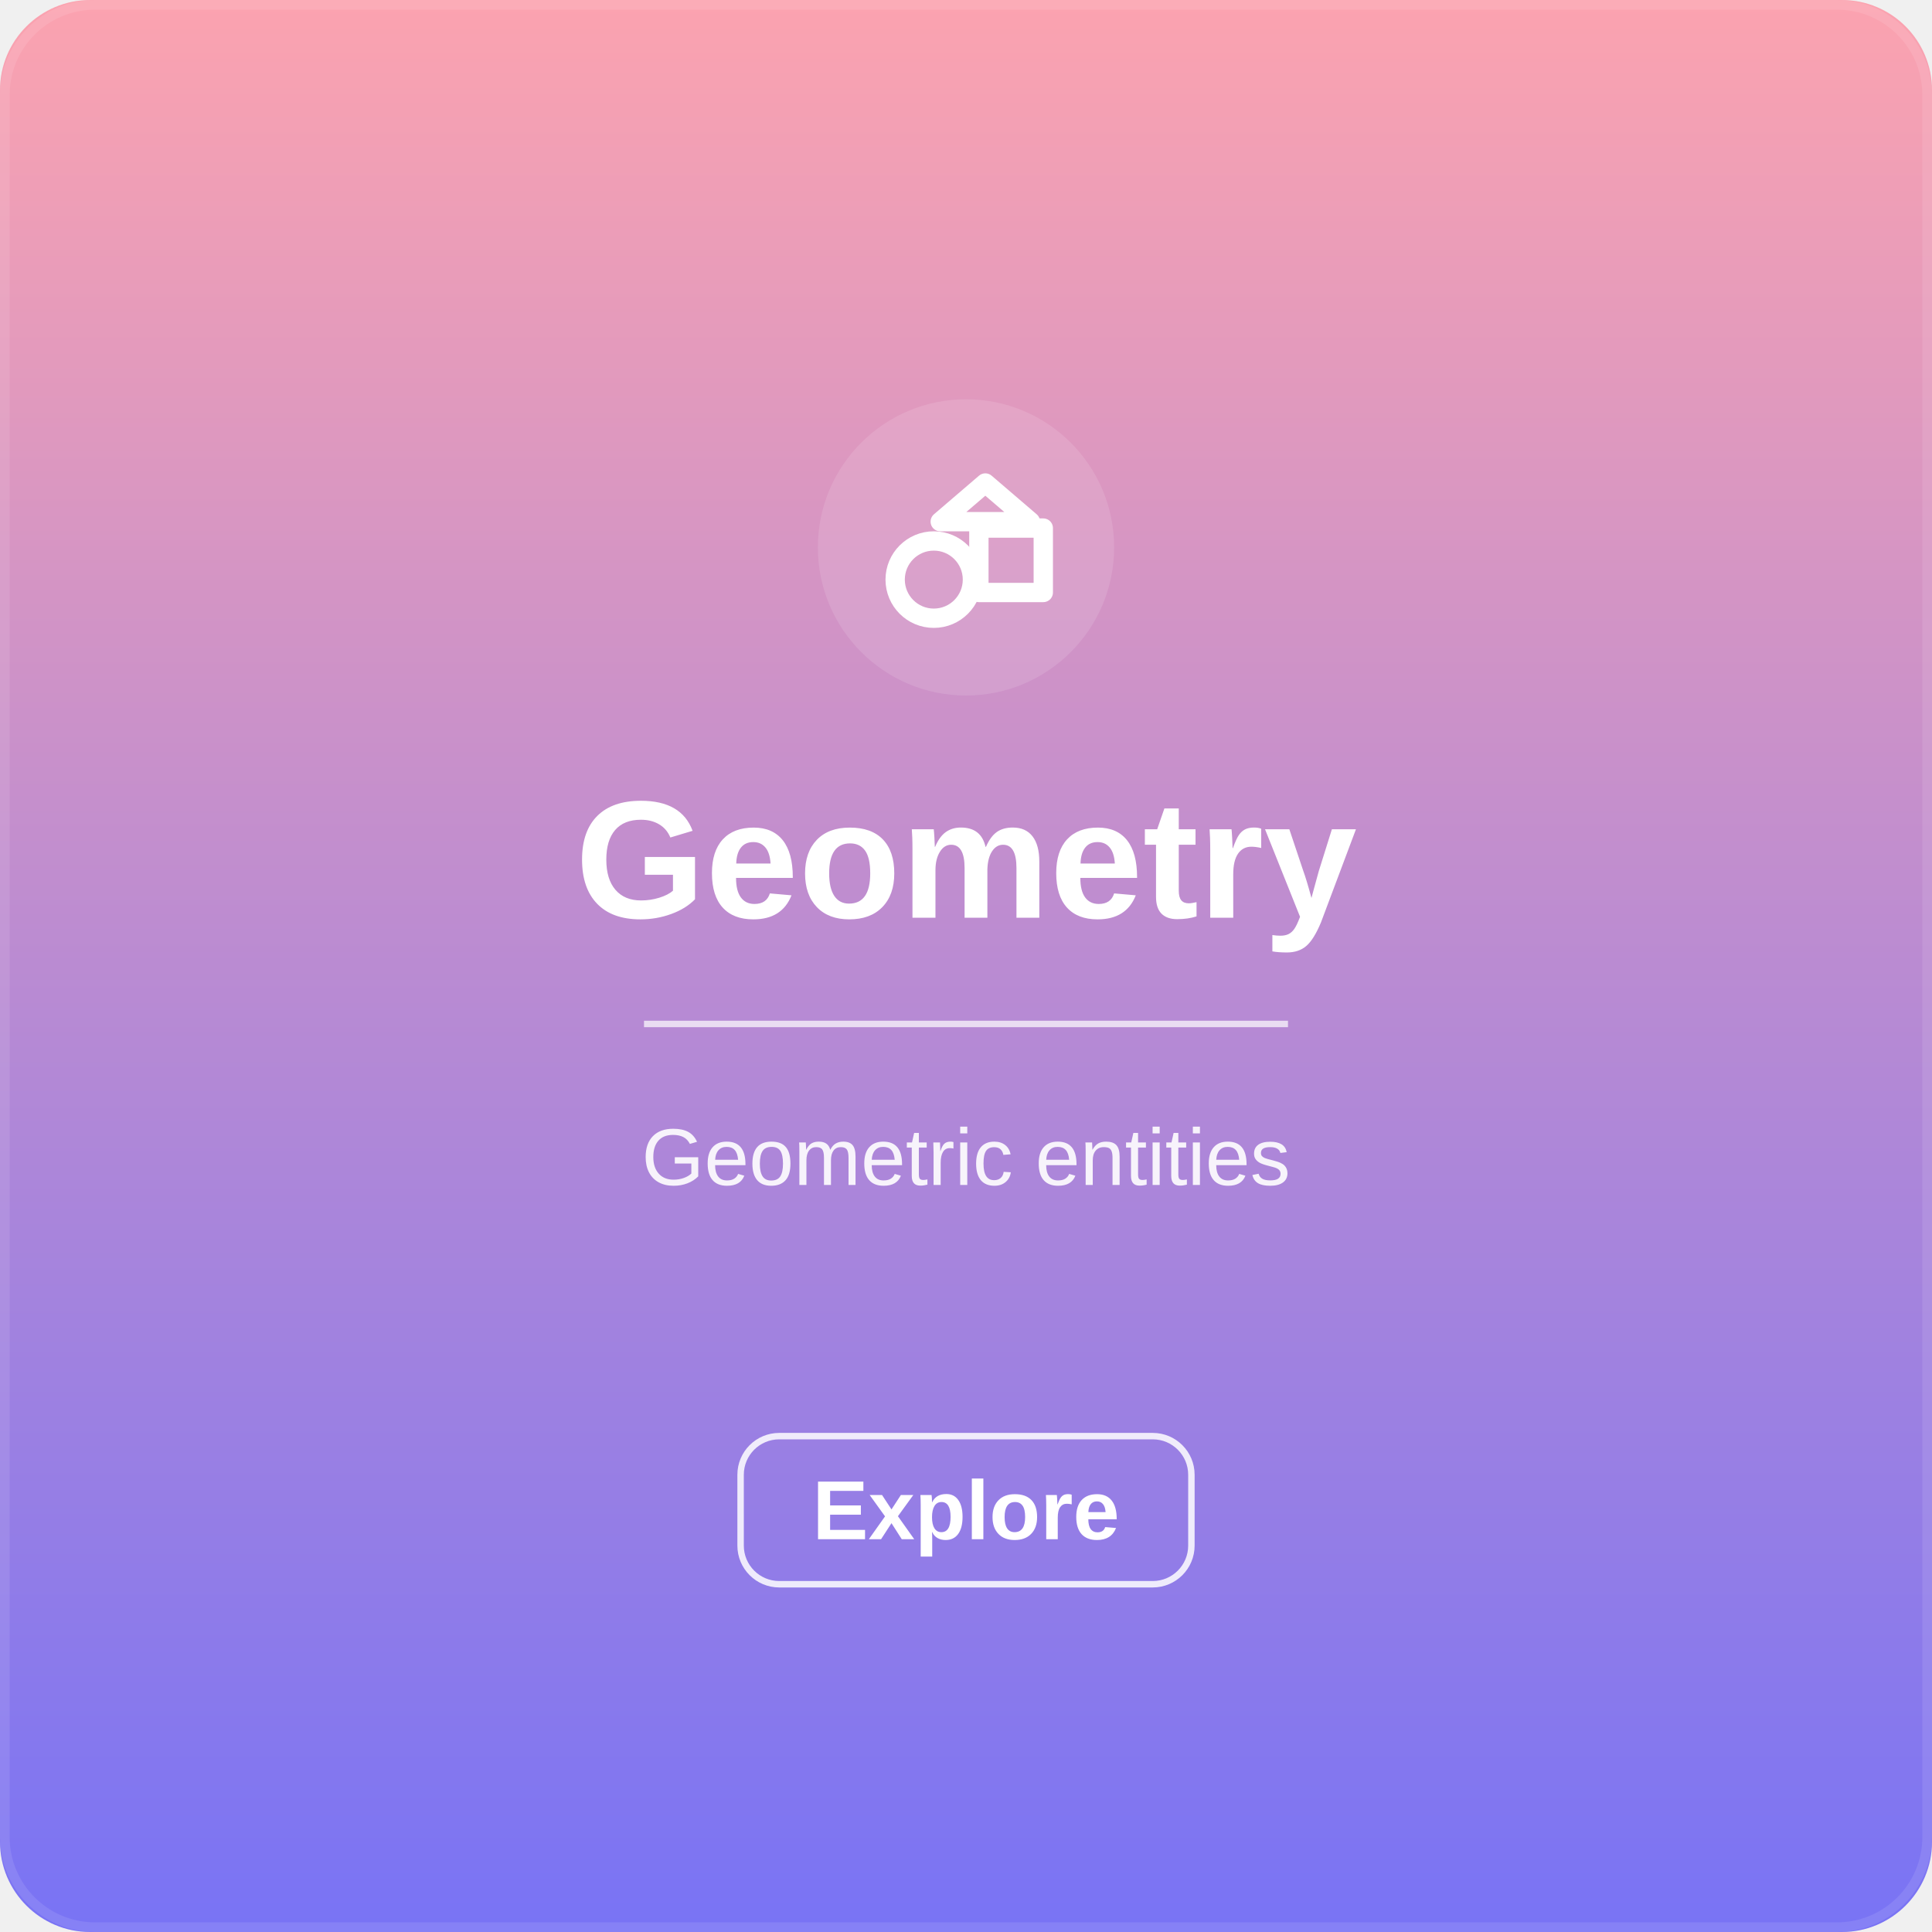
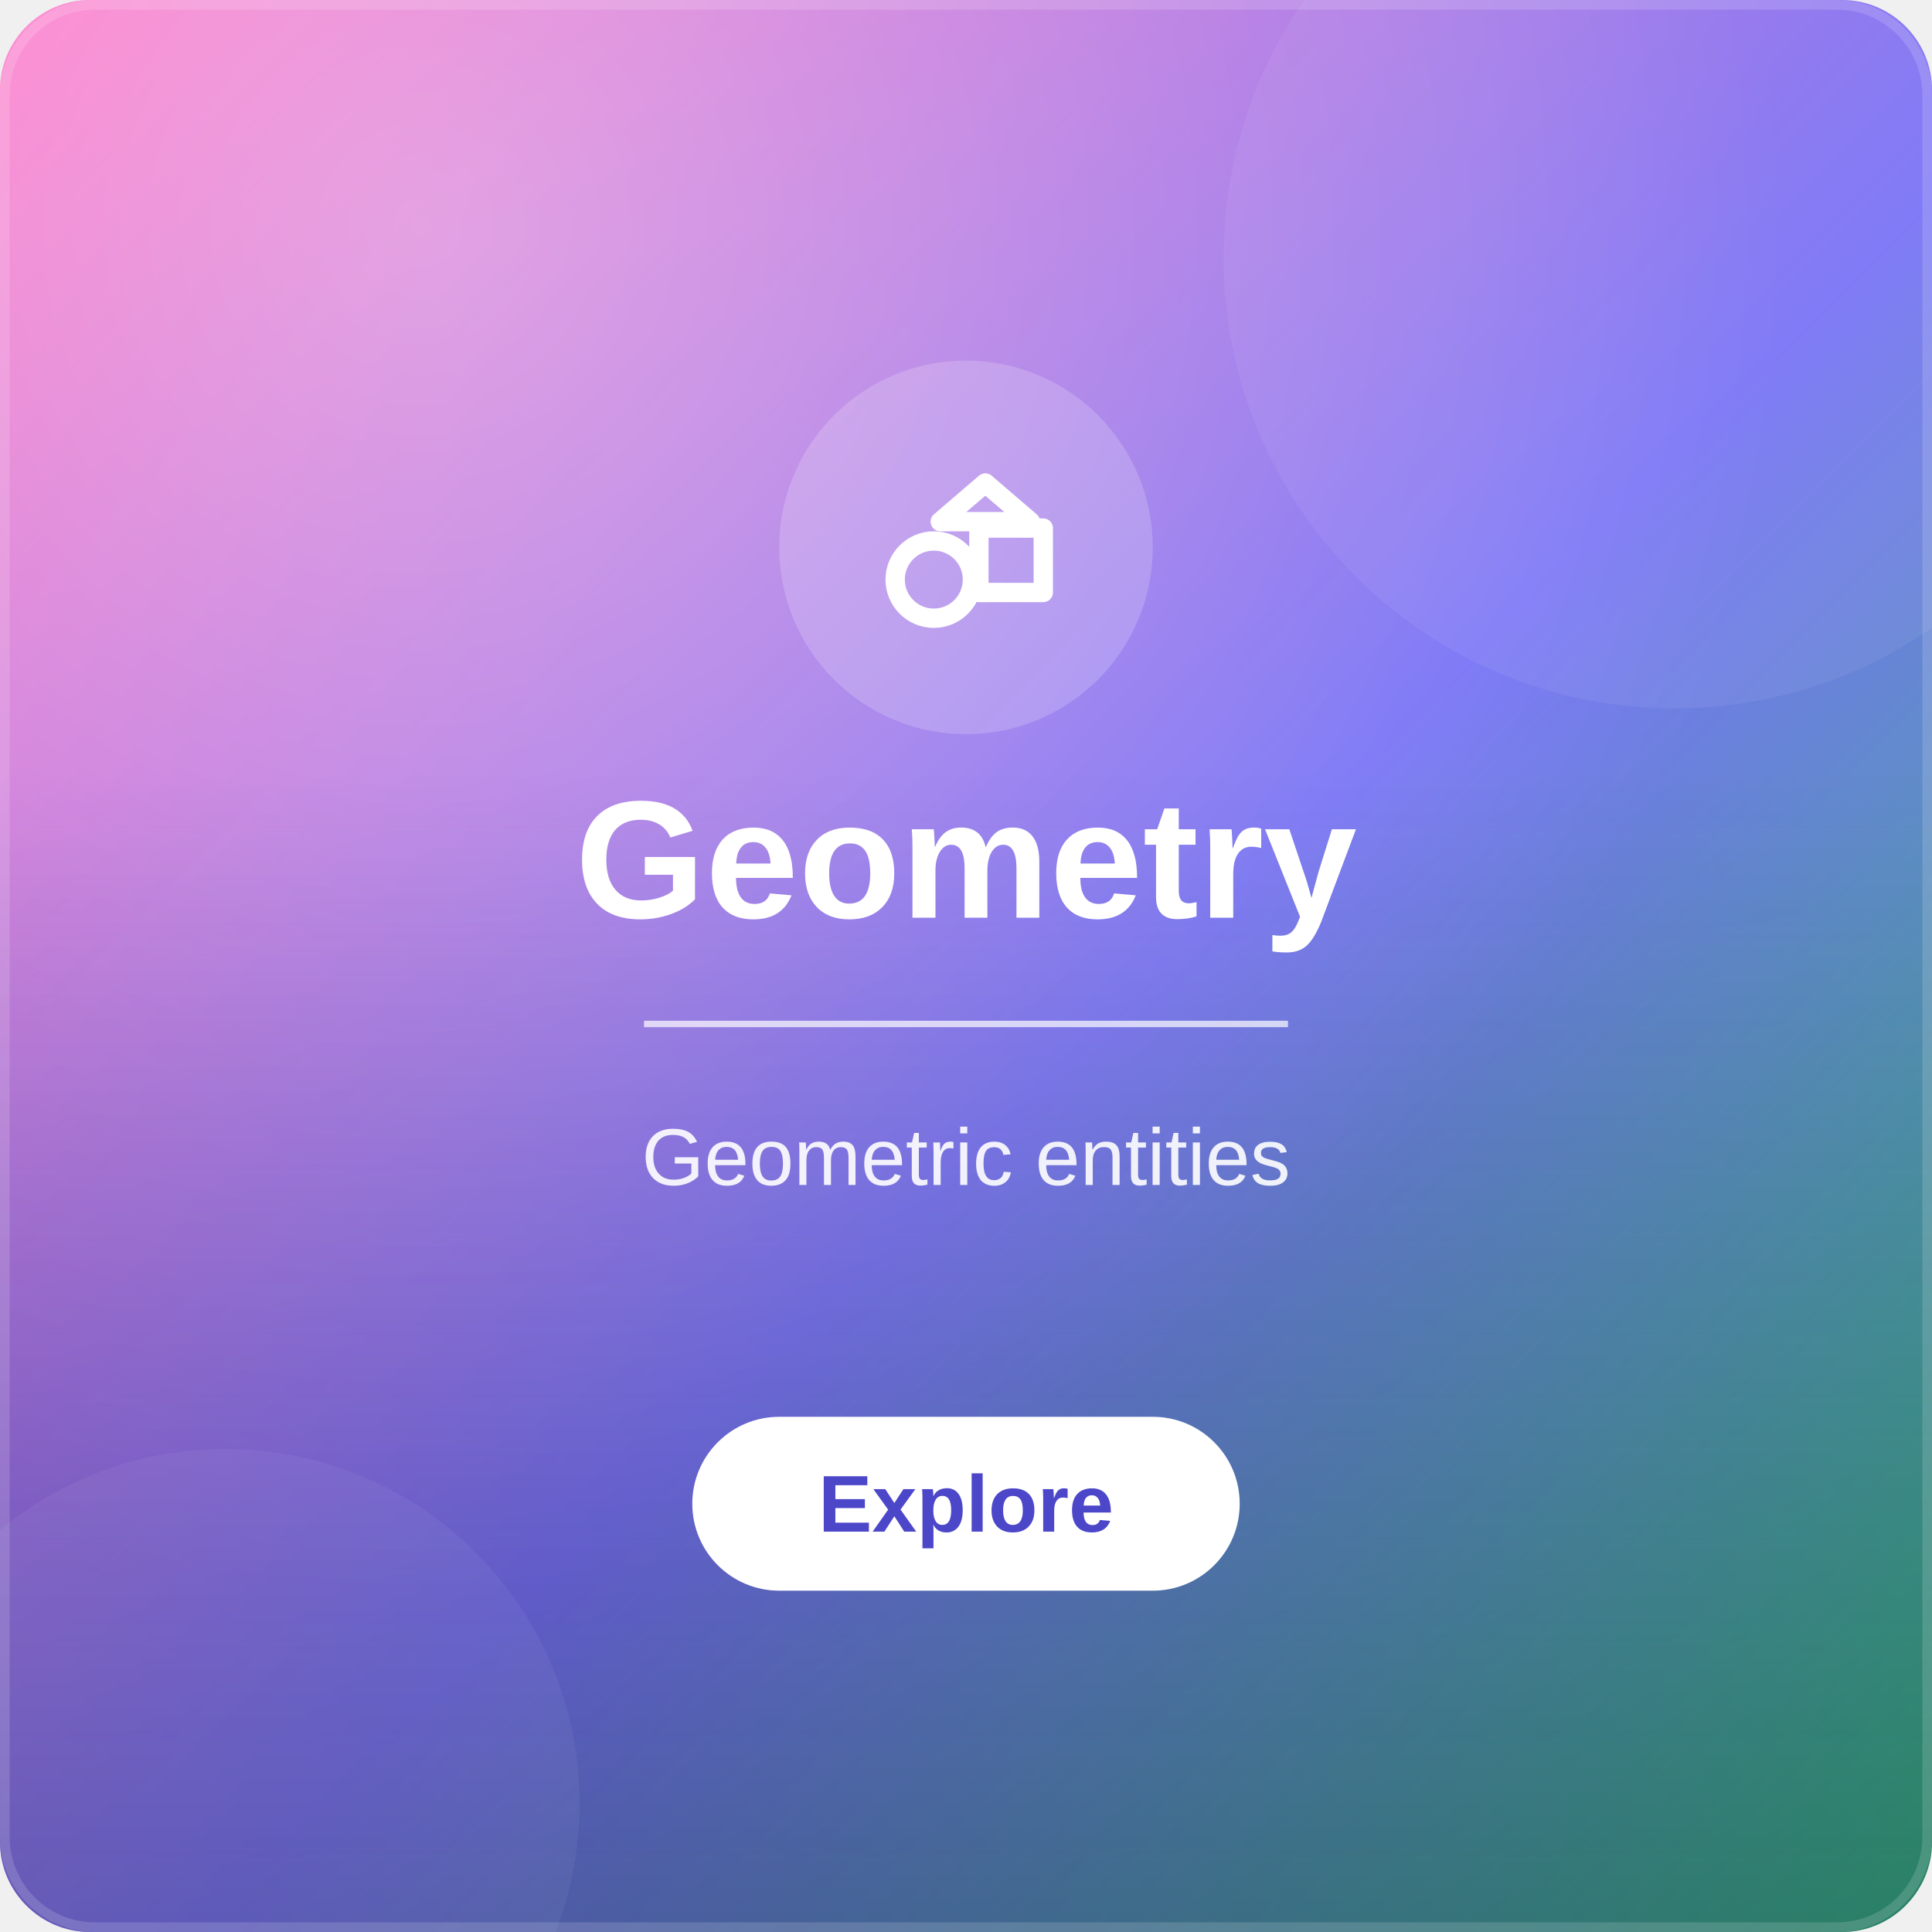
<svg xmlns="http://www.w3.org/2000/svg" width="600" height="600" viewBox="0 0 600 600">
  <defs>
-     <linearGradient id="bgGradient" x1="0%" y1="0%" x2="0%" y2="100%">
-       <stop offset="0%" stop-color="#FCA3AF" />
-       <stop offset="100%" stop-color="#7873f5" />
+     <linearGradient id="bgGradient" x1="0%" y1="0%" x2="100%" y2="100%">
+       <stop offset="0%" stop-color="#ff6ec4" />
+       <stop offset="55%" stop-color="#7873f5" />
+       <stop offset="100%" stop-color="#2fbf71" />
+     </linearGradient>
+     <radialGradient id="bgGlow" cx="22%" cy="12%" r="70%">
+       <stop offset="0%" stop-color="#FFFFFF" stop-opacity="0.35" />
+       <stop offset="100%" stop-color="#FFFFFF" stop-opacity="0" />
+     </radialGradient>
+     <linearGradient id="bgScrim" x1="0" y1="0" x2="0" y2="1">
+       <stop offset="40%" stop-color="#1e1b4b" stop-opacity="0" />
+       <stop offset="100%" stop-color="#1e1b4b" stop-opacity="0.38" />
    </linearGradient>
    <clipPath id="cardClip">
      <rect x="0" y="0" width="600" height="600" rx="28" ry="28" />
    </clipPath>
  </defs>
  <g clip-path="url(#cardClip)">
-     <rect x="0" y="0" width="600" height="600" fill="url(#bgGradient)" />
-     <circle cx="300" cy="170" r="46" fill="#FFFFFF" opacity="0.12" />
+     <g class="card-bg">
+       <rect width="600" height="600" fill="url(#bgGradient)" />
+       <rect width="600" height="600" fill="url(#bgGlow)" />
+       <rect width="600" height="600" fill="url(#bgScrim)" />
+       <circle cx="520" cy="80" r="140" fill="#FFFFFF" opacity="0.06" />
+       <circle cx="70" cy="560" r="110" fill="#FFFFFF" opacity="0.05" />
+     </g>
+     <circle cx="300" cy="170" r="58" fill="#FFFFFF" opacity="0.18" />
    <g transform="translate(300,170)">
      <g fill="none" stroke="#FFFFFF" stroke-width="6" stroke-linecap="round" stroke-linejoin="round">
        <circle cx="-10" cy="10" r="12" />
        <rect x="4" y="-6" width="20" height="20" />
        <path d="M-8 -8 l14 -12 l14 12 z" />
      </g>
    </g>
    <text x="300" y="285" text-anchor="middle" font-family="Arial, Helvetica, sans-serif" font-weight="800" font-size="52" fill="#FFFFFF">Geometry</text>
    <line x1="200" y1="318" x2="400" y2="318" stroke="#FFFFFF" stroke-width="2" opacity="0.7" />
    <text x="300" y="368" text-anchor="middle" font-family="Arial, Helvetica, sans-serif" font-weight="400" font-size="25" fill="#FFFFFF" opacity="0.9">Geometric entities</text>
-     <rect x="230" y="446" width="140" height="46" rx="12" ry="12" fill="none" stroke="#FFFFFF" stroke-width="2" opacity="0.85" />
-     <text x="300" y="469" text-anchor="middle" dominant-baseline="central" font-family="Arial, Helvetica, sans-serif" font-weight="700" font-size="26" fill="#FFFFFF">Explore</text>
+     <rect x="215" y="440" width="170" height="54" rx="27" ry="27" fill="#FFFFFF" />
+     <text x="300" y="467" text-anchor="middle" dominant-baseline="central" font-family="Arial, Helvetica, sans-serif" font-weight="700" font-size="25" fill="#4c46c9">Explore</text>
  </g>
-   <rect x="1.5" y="1.5" width="597" height="597" rx="28" ry="28" fill="none" stroke="#FFFFFF" stroke-opacity="0.1" stroke-width="3" />
+   <rect x="1.5" y="1.5" width="597" height="597" rx="28" ry="28" fill="none" stroke="#FFFFFF" stroke-opacity="0.15" stroke-width="3" />
</svg>
